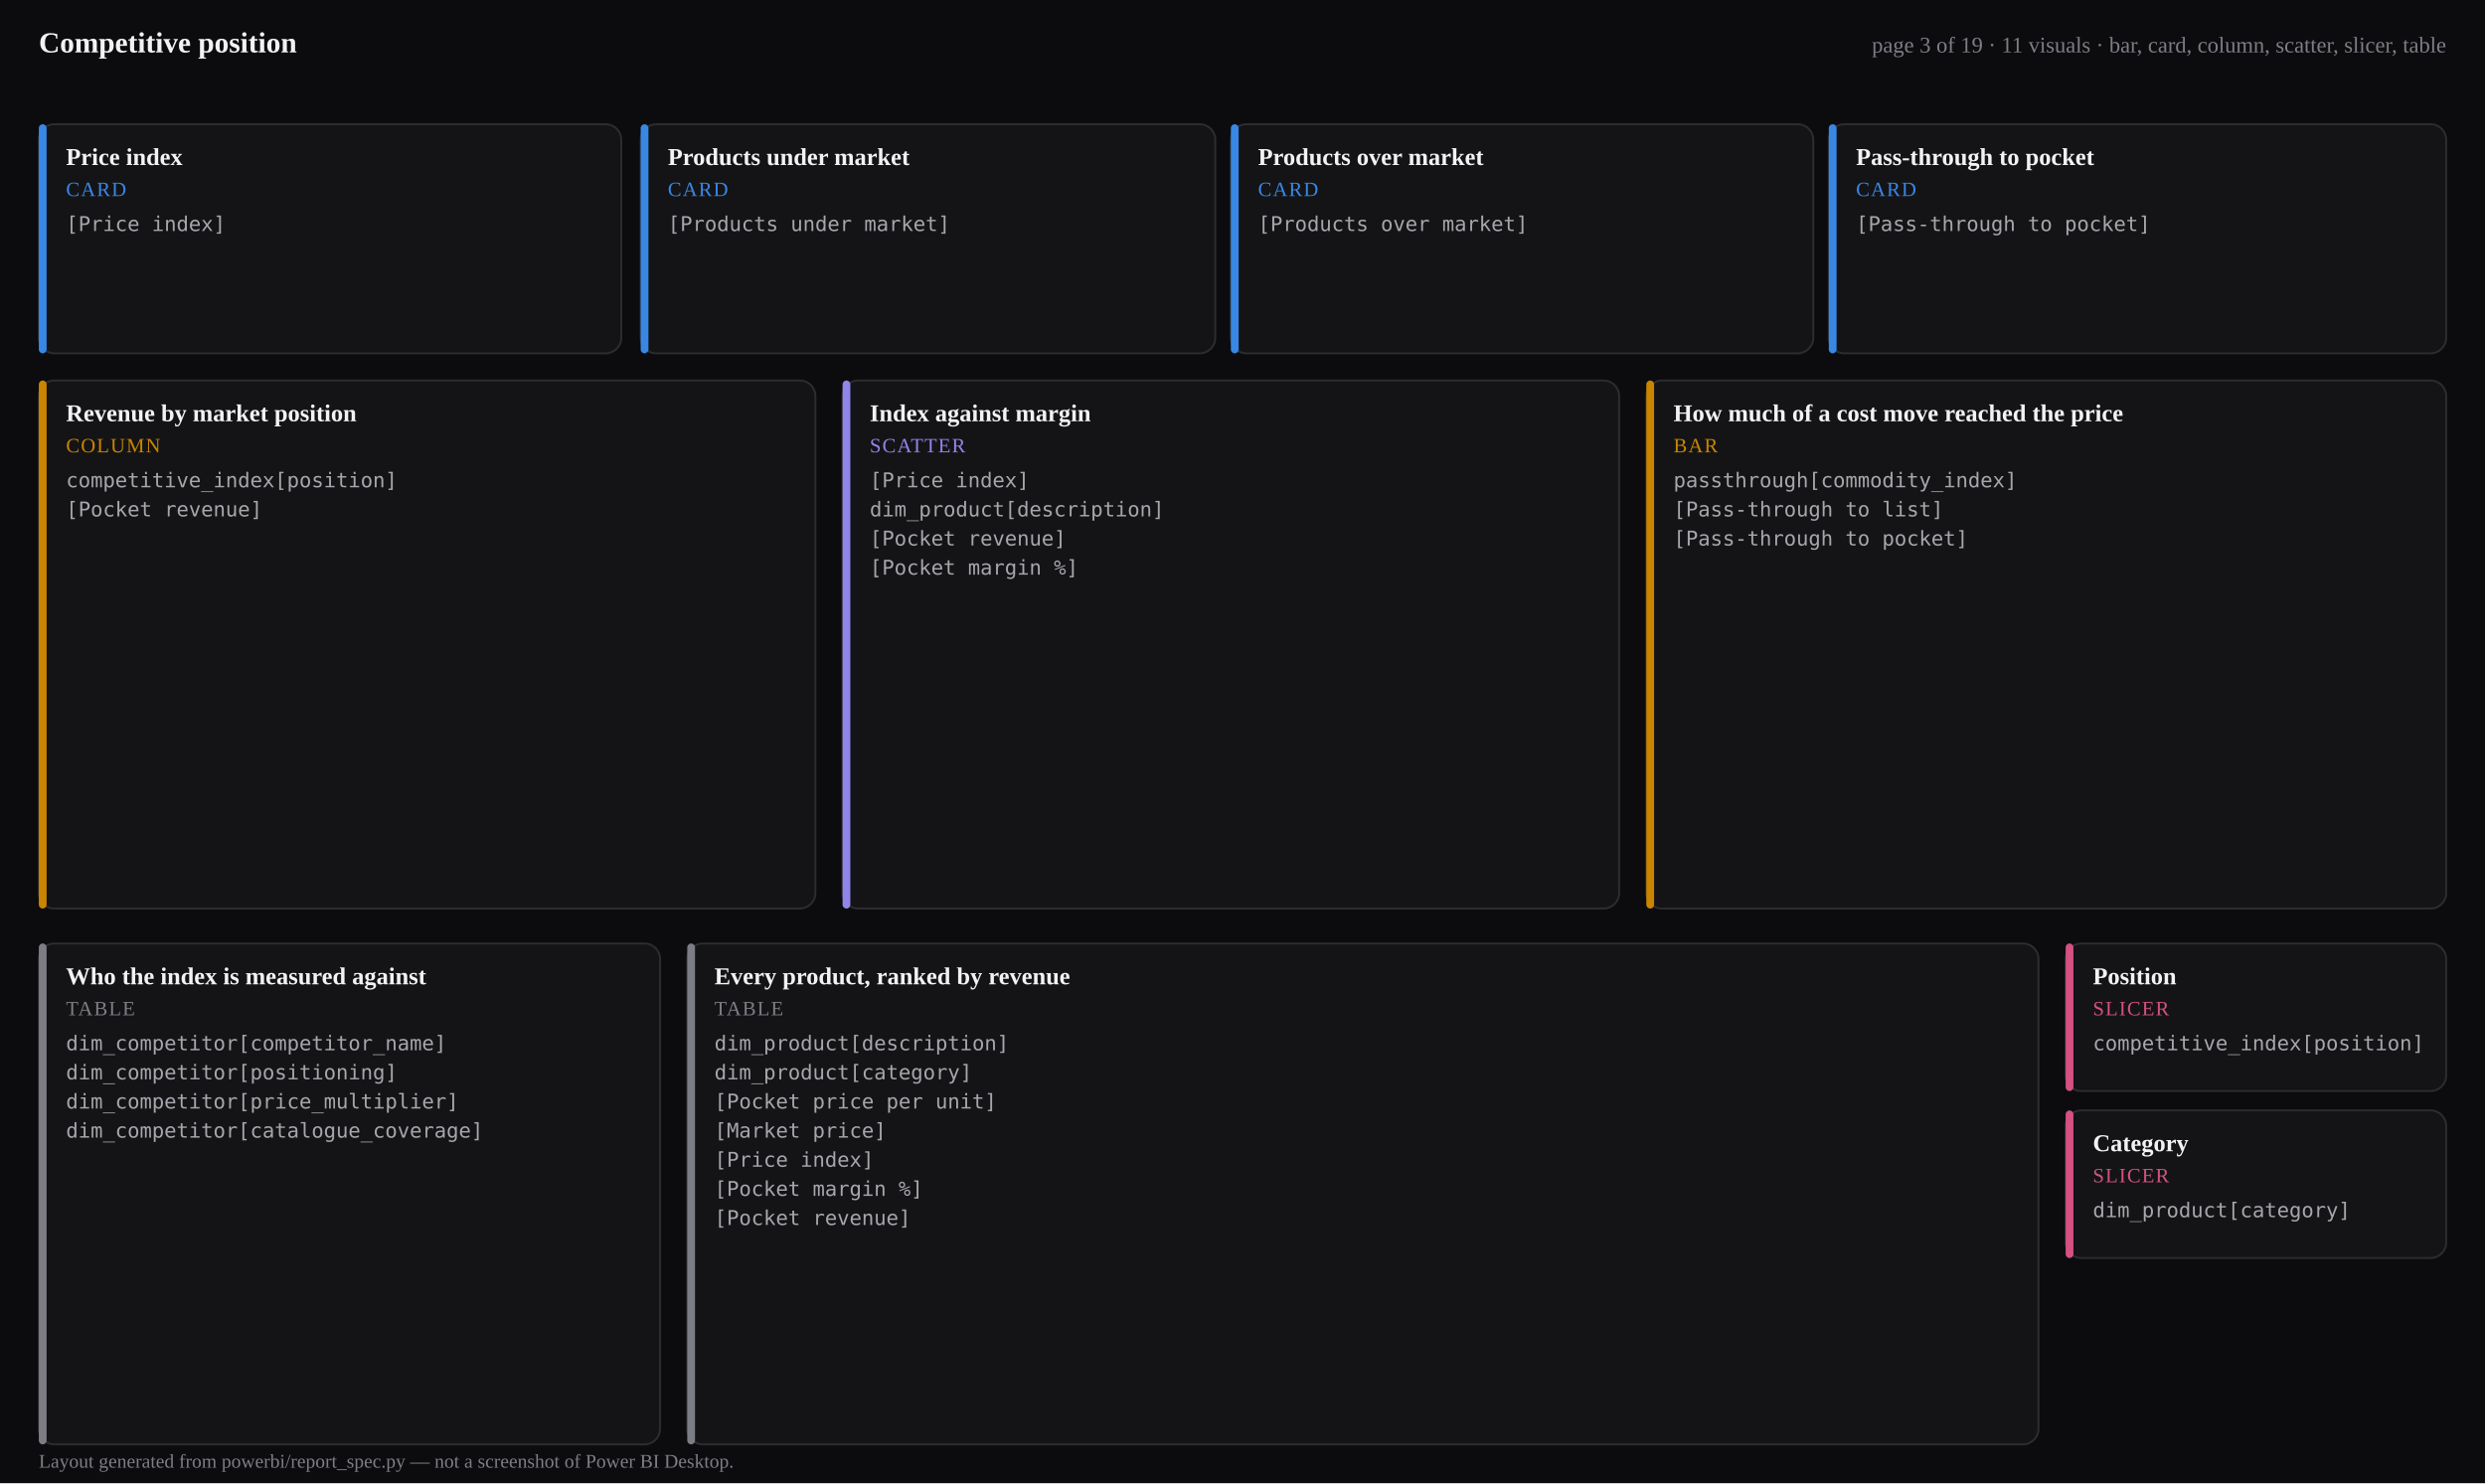
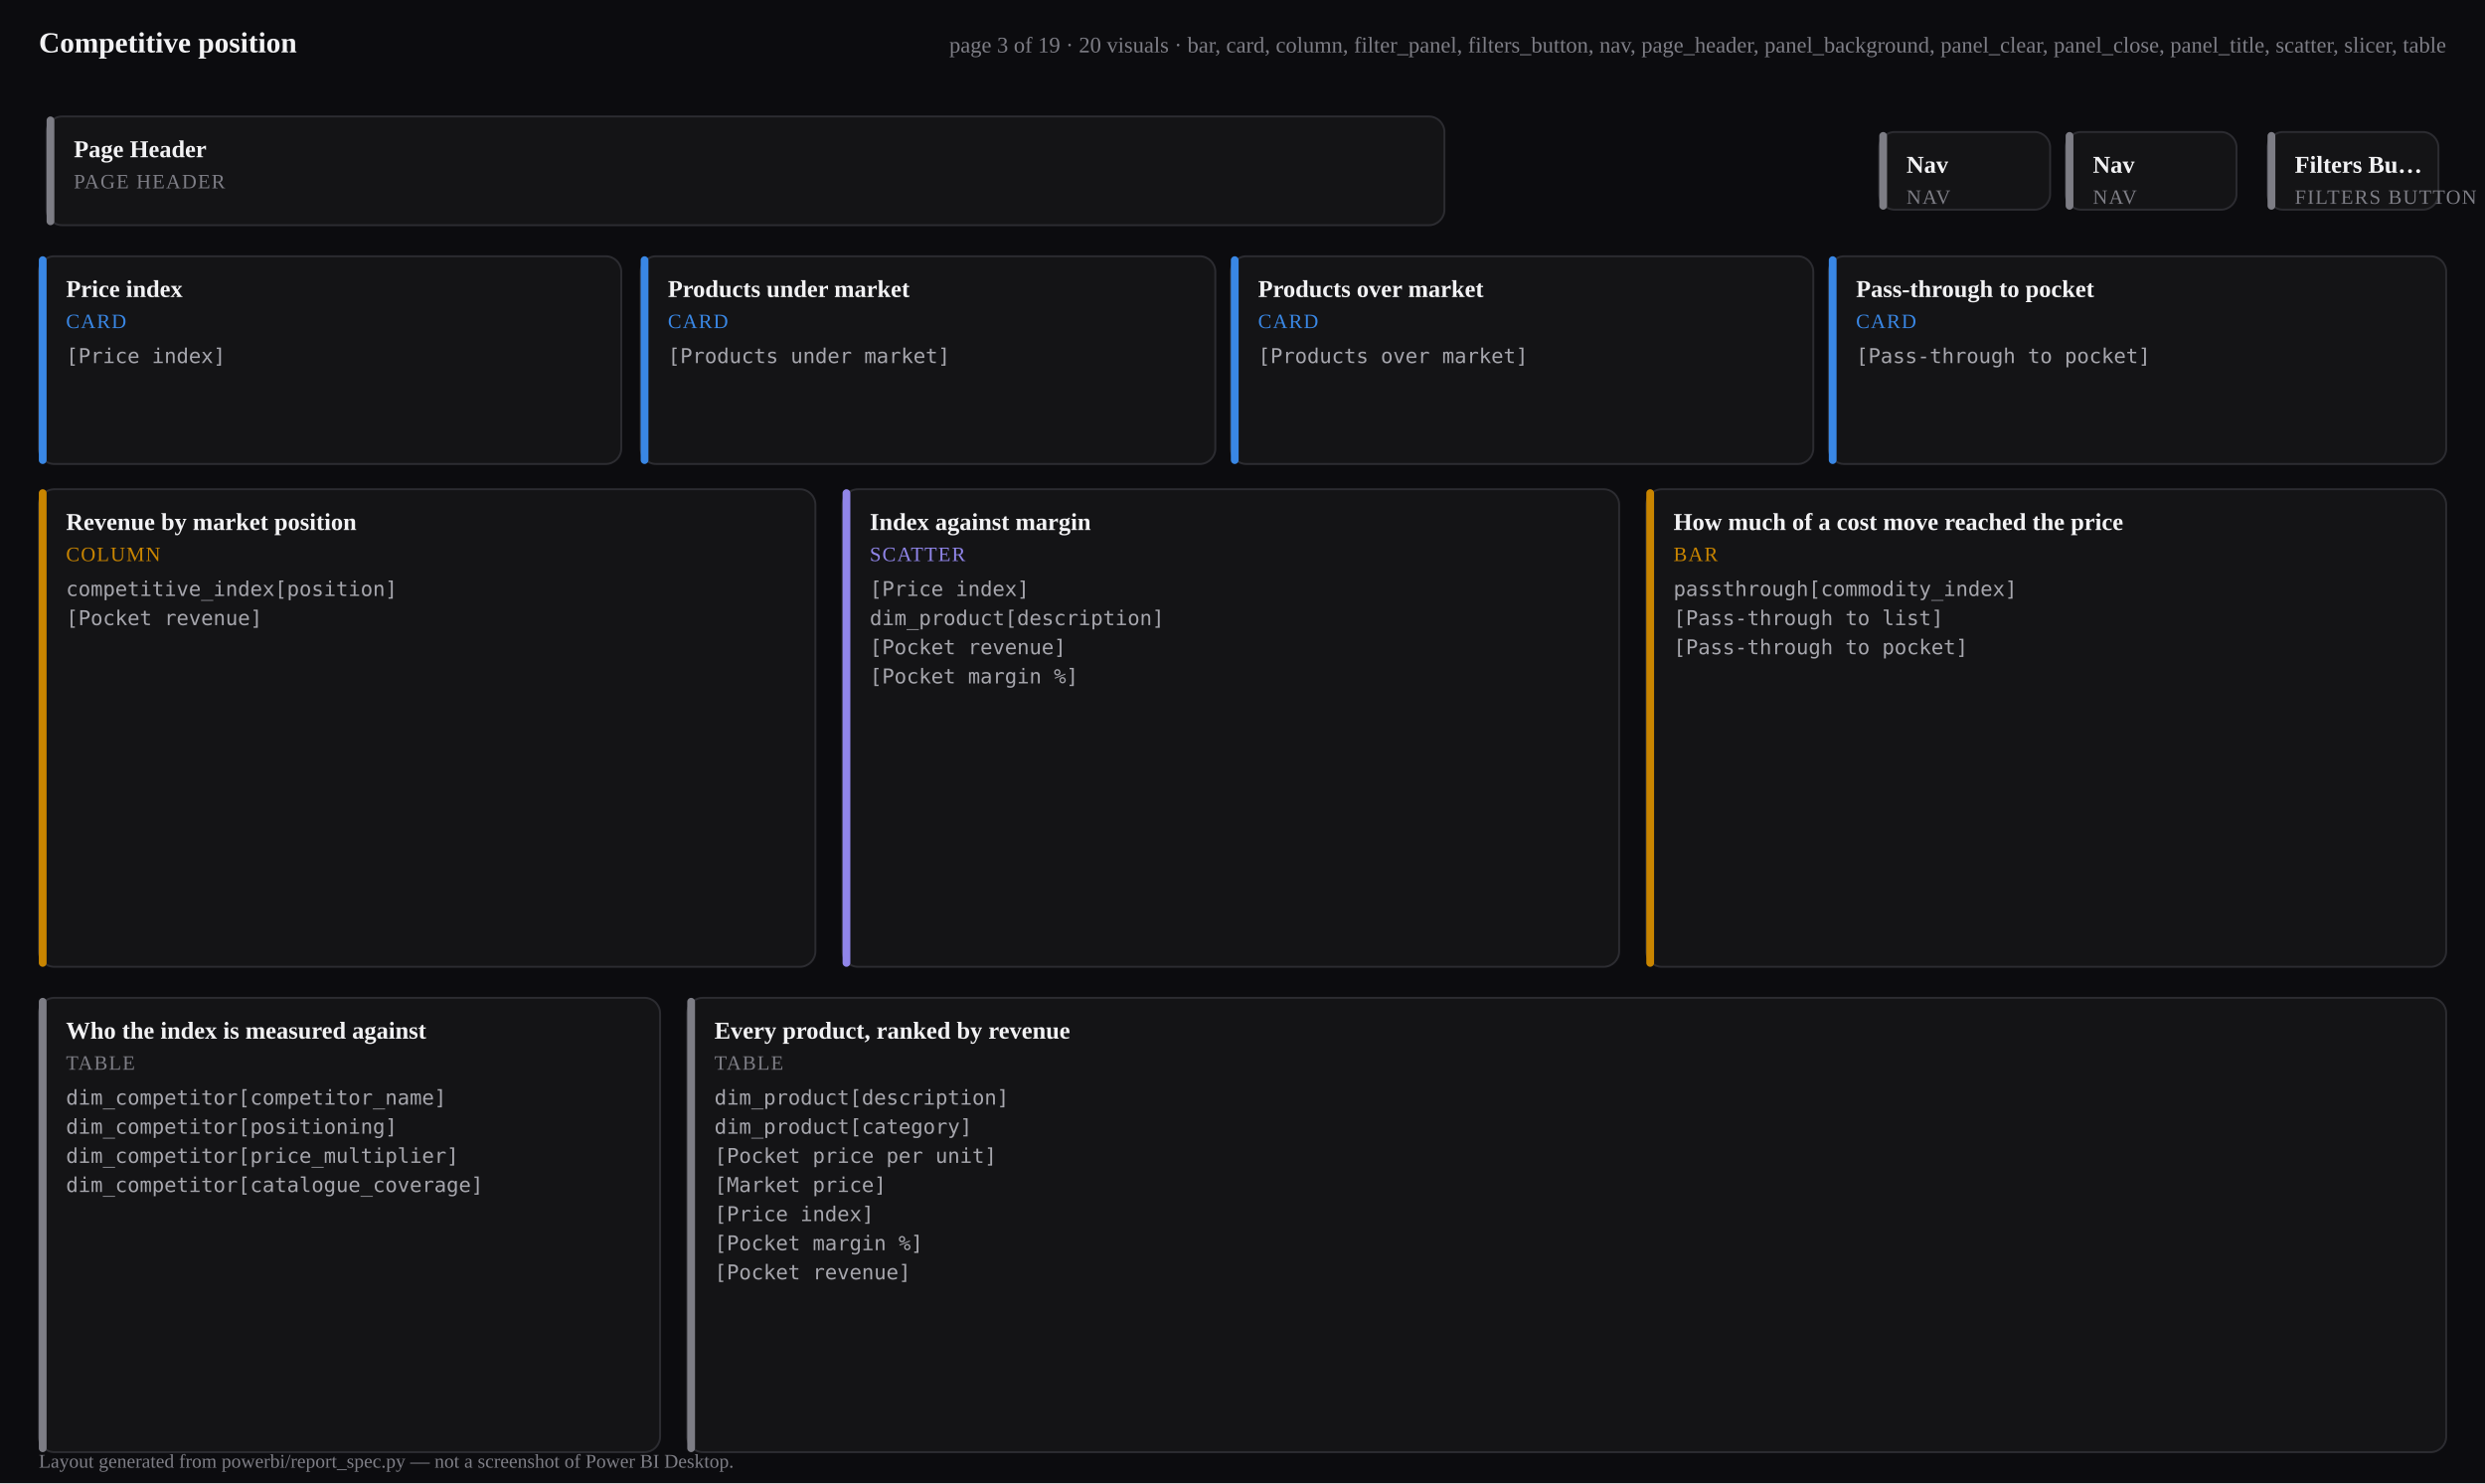
- <svg xmlns="http://www.w3.org/2000/svg" viewBox="0 0 1280 764" width="1280" height="764" role="img" aria-label="Layout of the Competitive position page: 11 visuals on a 1280 by 720 canvas">
+ <svg xmlns="http://www.w3.org/2000/svg" viewBox="0 0 1280 764" width="1280" height="764" role="img" aria-label="Layout of the Competitive position page: 20 visuals on a 1280 by 720 canvas">
  <rect width="1280" height="764" fill="#0c0c0f" />
  <text x="20" y="27" fill="#f2f2f4" font-size="15" font-weight="700">Competitive position</text>
-   <text x="1260" y="27" fill="#7d7d85" font-size="11.5" text-anchor="end">page 3 of 19 · 11 visuals · bar, card, column, scatter, slicer, table</text>
+   <text x="1260" y="27" fill="#7d7d85" font-size="11.5" text-anchor="end">page 3 of 19 · 20 visuals · bar, card, column, filter_panel, filters_button, nav, page_header, panel_background, panel_clear, panel_close, panel_title, scatter, slicer, table</text>
  <g transform="translate(0 44)">
    <g>
-       <rect x="20" y="20" width="300" height="118" rx="8" fill="#141416" stroke="#2c2c31" stroke-width="1" />
-       <rect x="20" y="20" width="4" height="118" rx="2" fill="#3987e5" />
-       <text x="34" y="41" fill="#f2f2f4" font-size="12.5" font-weight="600">Price index</text>
-       <text x="34" y="57" fill="#3987e5" font-size="10.5" letter-spacing="0.06em">CARD</text>
-       <text x="34" y="75" fill="#a6a6ad" font-size="10.5" font-family="ui-monospace, SFMono-Regular, Menlo, monospace">[Price index]</text>
+       <rect x="24" y="16" width="720" height="56" rx="8" fill="#141416" stroke="#2c2c31" stroke-width="1" />
+       <rect x="24" y="16" width="4" height="56" rx="2" fill="#7d7d85" />
+       <text x="38" y="37" fill="#f2f2f4" font-size="12.5" font-weight="600">Page Header</text>
+       <text x="38" y="53" fill="#7d7d85" font-size="10.5" letter-spacing="0.06em">PAGE HEADER</text>
    </g>
    <g>
-       <rect x="330" y="20" width="296" height="118" rx="8" fill="#141416" stroke="#2c2c31" stroke-width="1" />
-       <rect x="330" y="20" width="4" height="118" rx="2" fill="#3987e5" />
-       <text x="344" y="41" fill="#f2f2f4" font-size="12.5" font-weight="600">Products under market</text>
-       <text x="344" y="57" fill="#3987e5" font-size="10.5" letter-spacing="0.06em">CARD</text>
-       <text x="344" y="75" fill="#a6a6ad" font-size="10.5" font-family="ui-monospace, SFMono-Regular, Menlo, monospace">[Products under market]</text>
+       <rect x="1168" y="24" width="88" height="40" rx="8" fill="#141416" stroke="#2c2c31" stroke-width="1" />
+       <rect x="1168" y="24" width="4" height="40" rx="2" fill="#7d7d85" />
+       <text x="1182" y="45" fill="#f2f2f4" font-size="12.5" font-weight="600">Filters Bu…</text>
+       <text x="1182" y="61" fill="#7d7d85" font-size="10.5" letter-spacing="0.06em">FILTERS BUTTON</text>
    </g>
    <g>
-       <rect x="634" y="20" width="300" height="118" rx="8" fill="#141416" stroke="#2c2c31" stroke-width="1" />
-       <rect x="634" y="20" width="4" height="118" rx="2" fill="#3987e5" />
-       <text x="648" y="41" fill="#f2f2f4" font-size="12.5" font-weight="600">Products over market</text>
-       <text x="648" y="57" fill="#3987e5" font-size="10.5" letter-spacing="0.06em">CARD</text>
-       <text x="648" y="75" fill="#a6a6ad" font-size="10.5" font-family="ui-monospace, SFMono-Regular, Menlo, monospace">[Products over market]</text>
+       <rect x="1064" y="24" width="88" height="40" rx="8" fill="#141416" stroke="#2c2c31" stroke-width="1" />
+       <rect x="1064" y="24" width="4" height="40" rx="2" fill="#7d7d85" />
+       <text x="1078" y="45" fill="#f2f2f4" font-size="12.5" font-weight="600">Nav</text>
+       <text x="1078" y="61" fill="#7d7d85" font-size="10.5" letter-spacing="0.06em">NAV</text>
    </g>
    <g>
-       <rect x="942" y="20" width="318" height="118" rx="8" fill="#141416" stroke="#2c2c31" stroke-width="1" />
-       <rect x="942" y="20" width="4" height="118" rx="2" fill="#3987e5" />
-       <text x="956" y="41" fill="#f2f2f4" font-size="12.5" font-weight="600">Pass-through to pocket</text>
-       <text x="956" y="57" fill="#3987e5" font-size="10.5" letter-spacing="0.06em">CARD</text>
-       <text x="956" y="75" fill="#a6a6ad" font-size="10.5" font-family="ui-monospace, SFMono-Regular, Menlo, monospace">[Pass-through to pocket]</text>
+       <rect x="968" y="24" width="88" height="40" rx="8" fill="#141416" stroke="#2c2c31" stroke-width="1" />
+       <rect x="968" y="24" width="4" height="40" rx="2" fill="#7d7d85" />
+       <text x="982" y="45" fill="#f2f2f4" font-size="12.5" font-weight="600">Nav</text>
+       <text x="982" y="61" fill="#7d7d85" font-size="10.5" letter-spacing="0.06em">NAV</text>
    </g>
    <g>
-       <rect x="20" y="152" width="400" height="272" rx="8" fill="#141416" stroke="#2c2c31" stroke-width="1" />
-       <rect x="20" y="152" width="4" height="272" rx="2" fill="#c98500" />
-       <text x="34" y="173" fill="#f2f2f4" font-size="12.5" font-weight="600">Revenue by market position</text>
-       <text x="34" y="189" fill="#c98500" font-size="10.5" letter-spacing="0.06em">COLUMN</text>
-       <text x="34" y="207" fill="#a6a6ad" font-size="10.5" font-family="ui-monospace, SFMono-Regular, Menlo, monospace">competitive_index[position]</text>
-       <text x="34" y="222" fill="#a6a6ad" font-size="10.5" font-family="ui-monospace, SFMono-Regular, Menlo, monospace">[Pocket revenue]</text>
+       <rect x="20" y="88" width="300" height="107" rx="8" fill="#141416" stroke="#2c2c31" stroke-width="1" />
+       <rect x="20" y="88" width="4" height="107" rx="2" fill="#3987e5" />
+       <text x="34" y="109" fill="#f2f2f4" font-size="12.5" font-weight="600">Price index</text>
+       <text x="34" y="125" fill="#3987e5" font-size="10.5" letter-spacing="0.06em">CARD</text>
+       <text x="34" y="143" fill="#a6a6ad" font-size="10.5" font-family="ui-monospace, SFMono-Regular, Menlo, monospace">[Price index]</text>
    </g>
    <g>
-       <rect x="434" y="152" width="400" height="272" rx="8" fill="#141416" stroke="#2c2c31" stroke-width="1" />
-       <rect x="434" y="152" width="4" height="272" rx="2" fill="#9085e9" />
-       <text x="448" y="173" fill="#f2f2f4" font-size="12.5" font-weight="600">Index against margin</text>
-       <text x="448" y="189" fill="#9085e9" font-size="10.5" letter-spacing="0.06em">SCATTER</text>
-       <text x="448" y="207" fill="#a6a6ad" font-size="10.5" font-family="ui-monospace, SFMono-Regular, Menlo, monospace">[Price index]</text>
-       <text x="448" y="222" fill="#a6a6ad" font-size="10.5" font-family="ui-monospace, SFMono-Regular, Menlo, monospace">dim_product[description]</text>
-       <text x="448" y="237" fill="#a6a6ad" font-size="10.5" font-family="ui-monospace, SFMono-Regular, Menlo, monospace">[Pocket revenue]</text>
-       <text x="448" y="252" fill="#a6a6ad" font-size="10.5" font-family="ui-monospace, SFMono-Regular, Menlo, monospace">[Pocket margin %]</text>
+       <rect x="330" y="88" width="296" height="107" rx="8" fill="#141416" stroke="#2c2c31" stroke-width="1" />
+       <rect x="330" y="88" width="4" height="107" rx="2" fill="#3987e5" />
+       <text x="344" y="109" fill="#f2f2f4" font-size="12.5" font-weight="600">Products under market</text>
+       <text x="344" y="125" fill="#3987e5" font-size="10.5" letter-spacing="0.06em">CARD</text>
+       <text x="344" y="143" fill="#a6a6ad" font-size="10.5" font-family="ui-monospace, SFMono-Regular, Menlo, monospace">[Products under market]</text>
    </g>
    <g>
-       <rect x="848" y="152" width="412" height="272" rx="8" fill="#141416" stroke="#2c2c31" stroke-width="1" />
-       <rect x="848" y="152" width="4" height="272" rx="2" fill="#c98500" />
-       <text x="862" y="173" fill="#f2f2f4" font-size="12.5" font-weight="600">How much of a cost move reached the price</text>
-       <text x="862" y="189" fill="#c98500" font-size="10.5" letter-spacing="0.06em">BAR</text>
-       <text x="862" y="207" fill="#a6a6ad" font-size="10.5" font-family="ui-monospace, SFMono-Regular, Menlo, monospace">passthrough[commodity_index]</text>
-       <text x="862" y="222" fill="#a6a6ad" font-size="10.5" font-family="ui-monospace, SFMono-Regular, Menlo, monospace">[Pass-through to list]</text>
-       <text x="862" y="237" fill="#a6a6ad" font-size="10.5" font-family="ui-monospace, SFMono-Regular, Menlo, monospace">[Pass-through to pocket]</text>
+       <rect x="634" y="88" width="300" height="107" rx="8" fill="#141416" stroke="#2c2c31" stroke-width="1" />
+       <rect x="634" y="88" width="4" height="107" rx="2" fill="#3987e5" />
+       <text x="648" y="109" fill="#f2f2f4" font-size="12.5" font-weight="600">Products over market</text>
+       <text x="648" y="125" fill="#3987e5" font-size="10.5" letter-spacing="0.06em">CARD</text>
+       <text x="648" y="143" fill="#a6a6ad" font-size="10.5" font-family="ui-monospace, SFMono-Regular, Menlo, monospace">[Products over market]</text>
    </g>
    <g>
-       <rect x="20" y="442" width="320" height="258" rx="8" fill="#141416" stroke="#2c2c31" stroke-width="1" />
-       <rect x="20" y="442" width="4" height="258" rx="2" fill="#7d7d85" />
-       <text x="34" y="463" fill="#f2f2f4" font-size="12.5" font-weight="600">Who the index is measured against</text>
-       <text x="34" y="479" fill="#7d7d85" font-size="10.5" letter-spacing="0.06em">TABLE</text>
-       <text x="34" y="497" fill="#a6a6ad" font-size="10.5" font-family="ui-monospace, SFMono-Regular, Menlo, monospace">dim_competitor[competitor_name]</text>
-       <text x="34" y="512" fill="#a6a6ad" font-size="10.5" font-family="ui-monospace, SFMono-Regular, Menlo, monospace">dim_competitor[positioning]</text>
-       <text x="34" y="527" fill="#a6a6ad" font-size="10.5" font-family="ui-monospace, SFMono-Regular, Menlo, monospace">dim_competitor[price_multiplier]</text>
-       <text x="34" y="542" fill="#a6a6ad" font-size="10.5" font-family="ui-monospace, SFMono-Regular, Menlo, monospace">dim_competitor[catalogue_coverage]</text>
+       <rect x="942" y="88" width="318" height="107" rx="8" fill="#141416" stroke="#2c2c31" stroke-width="1" />
+       <rect x="942" y="88" width="4" height="107" rx="2" fill="#3987e5" />
+       <text x="956" y="109" fill="#f2f2f4" font-size="12.5" font-weight="600">Pass-through to pocket</text>
+       <text x="956" y="125" fill="#3987e5" font-size="10.5" letter-spacing="0.06em">CARD</text>
+       <text x="956" y="143" fill="#a6a6ad" font-size="10.5" font-family="ui-monospace, SFMono-Regular, Menlo, monospace">[Pass-through to pocket]</text>
    </g>
    <g>
-       <rect x="354" y="442" width="696" height="258" rx="8" fill="#141416" stroke="#2c2c31" stroke-width="1" />
-       <rect x="354" y="442" width="4" height="258" rx="2" fill="#7d7d85" />
-       <text x="368" y="463" fill="#f2f2f4" font-size="12.5" font-weight="600">Every product, ranked by revenue</text>
-       <text x="368" y="479" fill="#7d7d85" font-size="10.5" letter-spacing="0.06em">TABLE</text>
-       <text x="368" y="497" fill="#a6a6ad" font-size="10.5" font-family="ui-monospace, SFMono-Regular, Menlo, monospace">dim_product[description]</text>
-       <text x="368" y="512" fill="#a6a6ad" font-size="10.5" font-family="ui-monospace, SFMono-Regular, Menlo, monospace">dim_product[category]</text>
-       <text x="368" y="527" fill="#a6a6ad" font-size="10.5" font-family="ui-monospace, SFMono-Regular, Menlo, monospace">[Pocket price per unit]</text>
-       <text x="368" y="542" fill="#a6a6ad" font-size="10.5" font-family="ui-monospace, SFMono-Regular, Menlo, monospace">[Market price]</text>
-       <text x="368" y="557" fill="#a6a6ad" font-size="10.5" font-family="ui-monospace, SFMono-Regular, Menlo, monospace">[Price index]</text>
-       <text x="368" y="572" fill="#a6a6ad" font-size="10.5" font-family="ui-monospace, SFMono-Regular, Menlo, monospace">[Pocket margin %]</text>
-       <text x="368" y="587" fill="#a6a6ad" font-size="10.5" font-family="ui-monospace, SFMono-Regular, Menlo, monospace">[Pocket revenue]</text>
+       <rect x="20" y="208" width="400" height="246" rx="8" fill="#141416" stroke="#2c2c31" stroke-width="1" />
+       <rect x="20" y="208" width="4" height="246" rx="2" fill="#c98500" />
+       <text x="34" y="229" fill="#f2f2f4" font-size="12.5" font-weight="600">Revenue by market position</text>
+       <text x="34" y="245" fill="#c98500" font-size="10.5" letter-spacing="0.06em">COLUMN</text>
+       <text x="34" y="263" fill="#a6a6ad" font-size="10.5" font-family="ui-monospace, SFMono-Regular, Menlo, monospace">competitive_index[position]</text>
+       <text x="34" y="278" fill="#a6a6ad" font-size="10.5" font-family="ui-monospace, SFMono-Regular, Menlo, monospace">[Pocket revenue]</text>
    </g>
    <g>
-       <rect x="1064" y="442" width="196" height="76" rx="8" fill="#141416" stroke="#2c2c31" stroke-width="1" />
-       <rect x="1064" y="442" width="4" height="76" rx="2" fill="#d55181" />
-       <text x="1078" y="463" fill="#f2f2f4" font-size="12.5" font-weight="600">Position</text>
-       <text x="1078" y="479" fill="#d55181" font-size="10.5" letter-spacing="0.06em">SLICER</text>
-       <text x="1078" y="497" fill="#a6a6ad" font-size="10.5" font-family="ui-monospace, SFMono-Regular, Menlo, monospace">competitive_index[position]</text>
+       <rect x="434" y="208" width="400" height="246" rx="8" fill="#141416" stroke="#2c2c31" stroke-width="1" />
+       <rect x="434" y="208" width="4" height="246" rx="2" fill="#9085e9" />
+       <text x="448" y="229" fill="#f2f2f4" font-size="12.5" font-weight="600">Index against margin</text>
+       <text x="448" y="245" fill="#9085e9" font-size="10.5" letter-spacing="0.06em">SCATTER</text>
+       <text x="448" y="263" fill="#a6a6ad" font-size="10.5" font-family="ui-monospace, SFMono-Regular, Menlo, monospace">[Price index]</text>
+       <text x="448" y="278" fill="#a6a6ad" font-size="10.5" font-family="ui-monospace, SFMono-Regular, Menlo, monospace">dim_product[description]</text>
+       <text x="448" y="293" fill="#a6a6ad" font-size="10.5" font-family="ui-monospace, SFMono-Regular, Menlo, monospace">[Pocket revenue]</text>
+       <text x="448" y="308" fill="#a6a6ad" font-size="10.5" font-family="ui-monospace, SFMono-Regular, Menlo, monospace">[Pocket margin %]</text>
    </g>
    <g>
-       <rect x="1064" y="528" width="196" height="76" rx="8" fill="#141416" stroke="#2c2c31" stroke-width="1" />
-       <rect x="1064" y="528" width="4" height="76" rx="2" fill="#d55181" />
-       <text x="1078" y="549" fill="#f2f2f4" font-size="12.5" font-weight="600">Category</text>
-       <text x="1078" y="565" fill="#d55181" font-size="10.5" letter-spacing="0.06em">SLICER</text>
-       <text x="1078" y="583" fill="#a6a6ad" font-size="10.5" font-family="ui-monospace, SFMono-Regular, Menlo, monospace">dim_product[category]</text>
+       <rect x="848" y="208" width="412" height="246" rx="8" fill="#141416" stroke="#2c2c31" stroke-width="1" />
+       <rect x="848" y="208" width="4" height="246" rx="2" fill="#c98500" />
+       <text x="862" y="229" fill="#f2f2f4" font-size="12.5" font-weight="600">How much of a cost move reached the price</text>
+       <text x="862" y="245" fill="#c98500" font-size="10.5" letter-spacing="0.06em">BAR</text>
+       <text x="862" y="263" fill="#a6a6ad" font-size="10.5" font-family="ui-monospace, SFMono-Regular, Menlo, monospace">passthrough[commodity_index]</text>
+       <text x="862" y="278" fill="#a6a6ad" font-size="10.5" font-family="ui-monospace, SFMono-Regular, Menlo, monospace">[Pass-through to list]</text>
+       <text x="862" y="293" fill="#a6a6ad" font-size="10.5" font-family="ui-monospace, SFMono-Regular, Menlo, monospace">[Pass-through to pocket]</text>
+     </g>
+     <g>
+       <rect x="20" y="470" width="320" height="234" rx="8" fill="#141416" stroke="#2c2c31" stroke-width="1" />
+       <rect x="20" y="470" width="4" height="234" rx="2" fill="#7d7d85" />
+       <text x="34" y="491" fill="#f2f2f4" font-size="12.5" font-weight="600">Who the index is measured against</text>
+       <text x="34" y="507" fill="#7d7d85" font-size="10.5" letter-spacing="0.06em">TABLE</text>
+       <text x="34" y="525" fill="#a6a6ad" font-size="10.5" font-family="ui-monospace, SFMono-Regular, Menlo, monospace">dim_competitor[competitor_name]</text>
+       <text x="34" y="540" fill="#a6a6ad" font-size="10.5" font-family="ui-monospace, SFMono-Regular, Menlo, monospace">dim_competitor[positioning]</text>
+       <text x="34" y="555" fill="#a6a6ad" font-size="10.5" font-family="ui-monospace, SFMono-Regular, Menlo, monospace">dim_competitor[price_multiplier]</text>
+       <text x="34" y="570" fill="#a6a6ad" font-size="10.5" font-family="ui-monospace, SFMono-Regular, Menlo, monospace">dim_competitor[catalogue_coverage]</text>
+     </g>
+     <g>
+       <rect x="354" y="470" width="906" height="234" rx="8" fill="#141416" stroke="#2c2c31" stroke-width="1" />
+       <rect x="354" y="470" width="4" height="234" rx="2" fill="#7d7d85" />
+       <text x="368" y="491" fill="#f2f2f4" font-size="12.5" font-weight="600">Every product, ranked by revenue</text>
+       <text x="368" y="507" fill="#7d7d85" font-size="10.5" letter-spacing="0.06em">TABLE</text>
+       <text x="368" y="525" fill="#a6a6ad" font-size="10.5" font-family="ui-monospace, SFMono-Regular, Menlo, monospace">dim_product[description]</text>
+       <text x="368" y="540" fill="#a6a6ad" font-size="10.5" font-family="ui-monospace, SFMono-Regular, Menlo, monospace">dim_product[category]</text>
+       <text x="368" y="555" fill="#a6a6ad" font-size="10.5" font-family="ui-monospace, SFMono-Regular, Menlo, monospace">[Pocket price per unit]</text>
+       <text x="368" y="570" fill="#a6a6ad" font-size="10.5" font-family="ui-monospace, SFMono-Regular, Menlo, monospace">[Market price]</text>
+       <text x="368" y="585" fill="#a6a6ad" font-size="10.5" font-family="ui-monospace, SFMono-Regular, Menlo, monospace">[Price index]</text>
+       <text x="368" y="600" fill="#a6a6ad" font-size="10.5" font-family="ui-monospace, SFMono-Regular, Menlo, monospace">[Pocket margin %]</text>
+       <text x="368" y="615" fill="#a6a6ad" font-size="10.5" font-family="ui-monospace, SFMono-Regular, Menlo, monospace">[Pocket revenue]</text>
    </g>
  </g>
  <text x="20" y="756" fill="#7d7d85" font-size="10">Layout generated from powerbi/report_spec.py — not a screenshot of Power BI Desktop.</text>
</svg>
